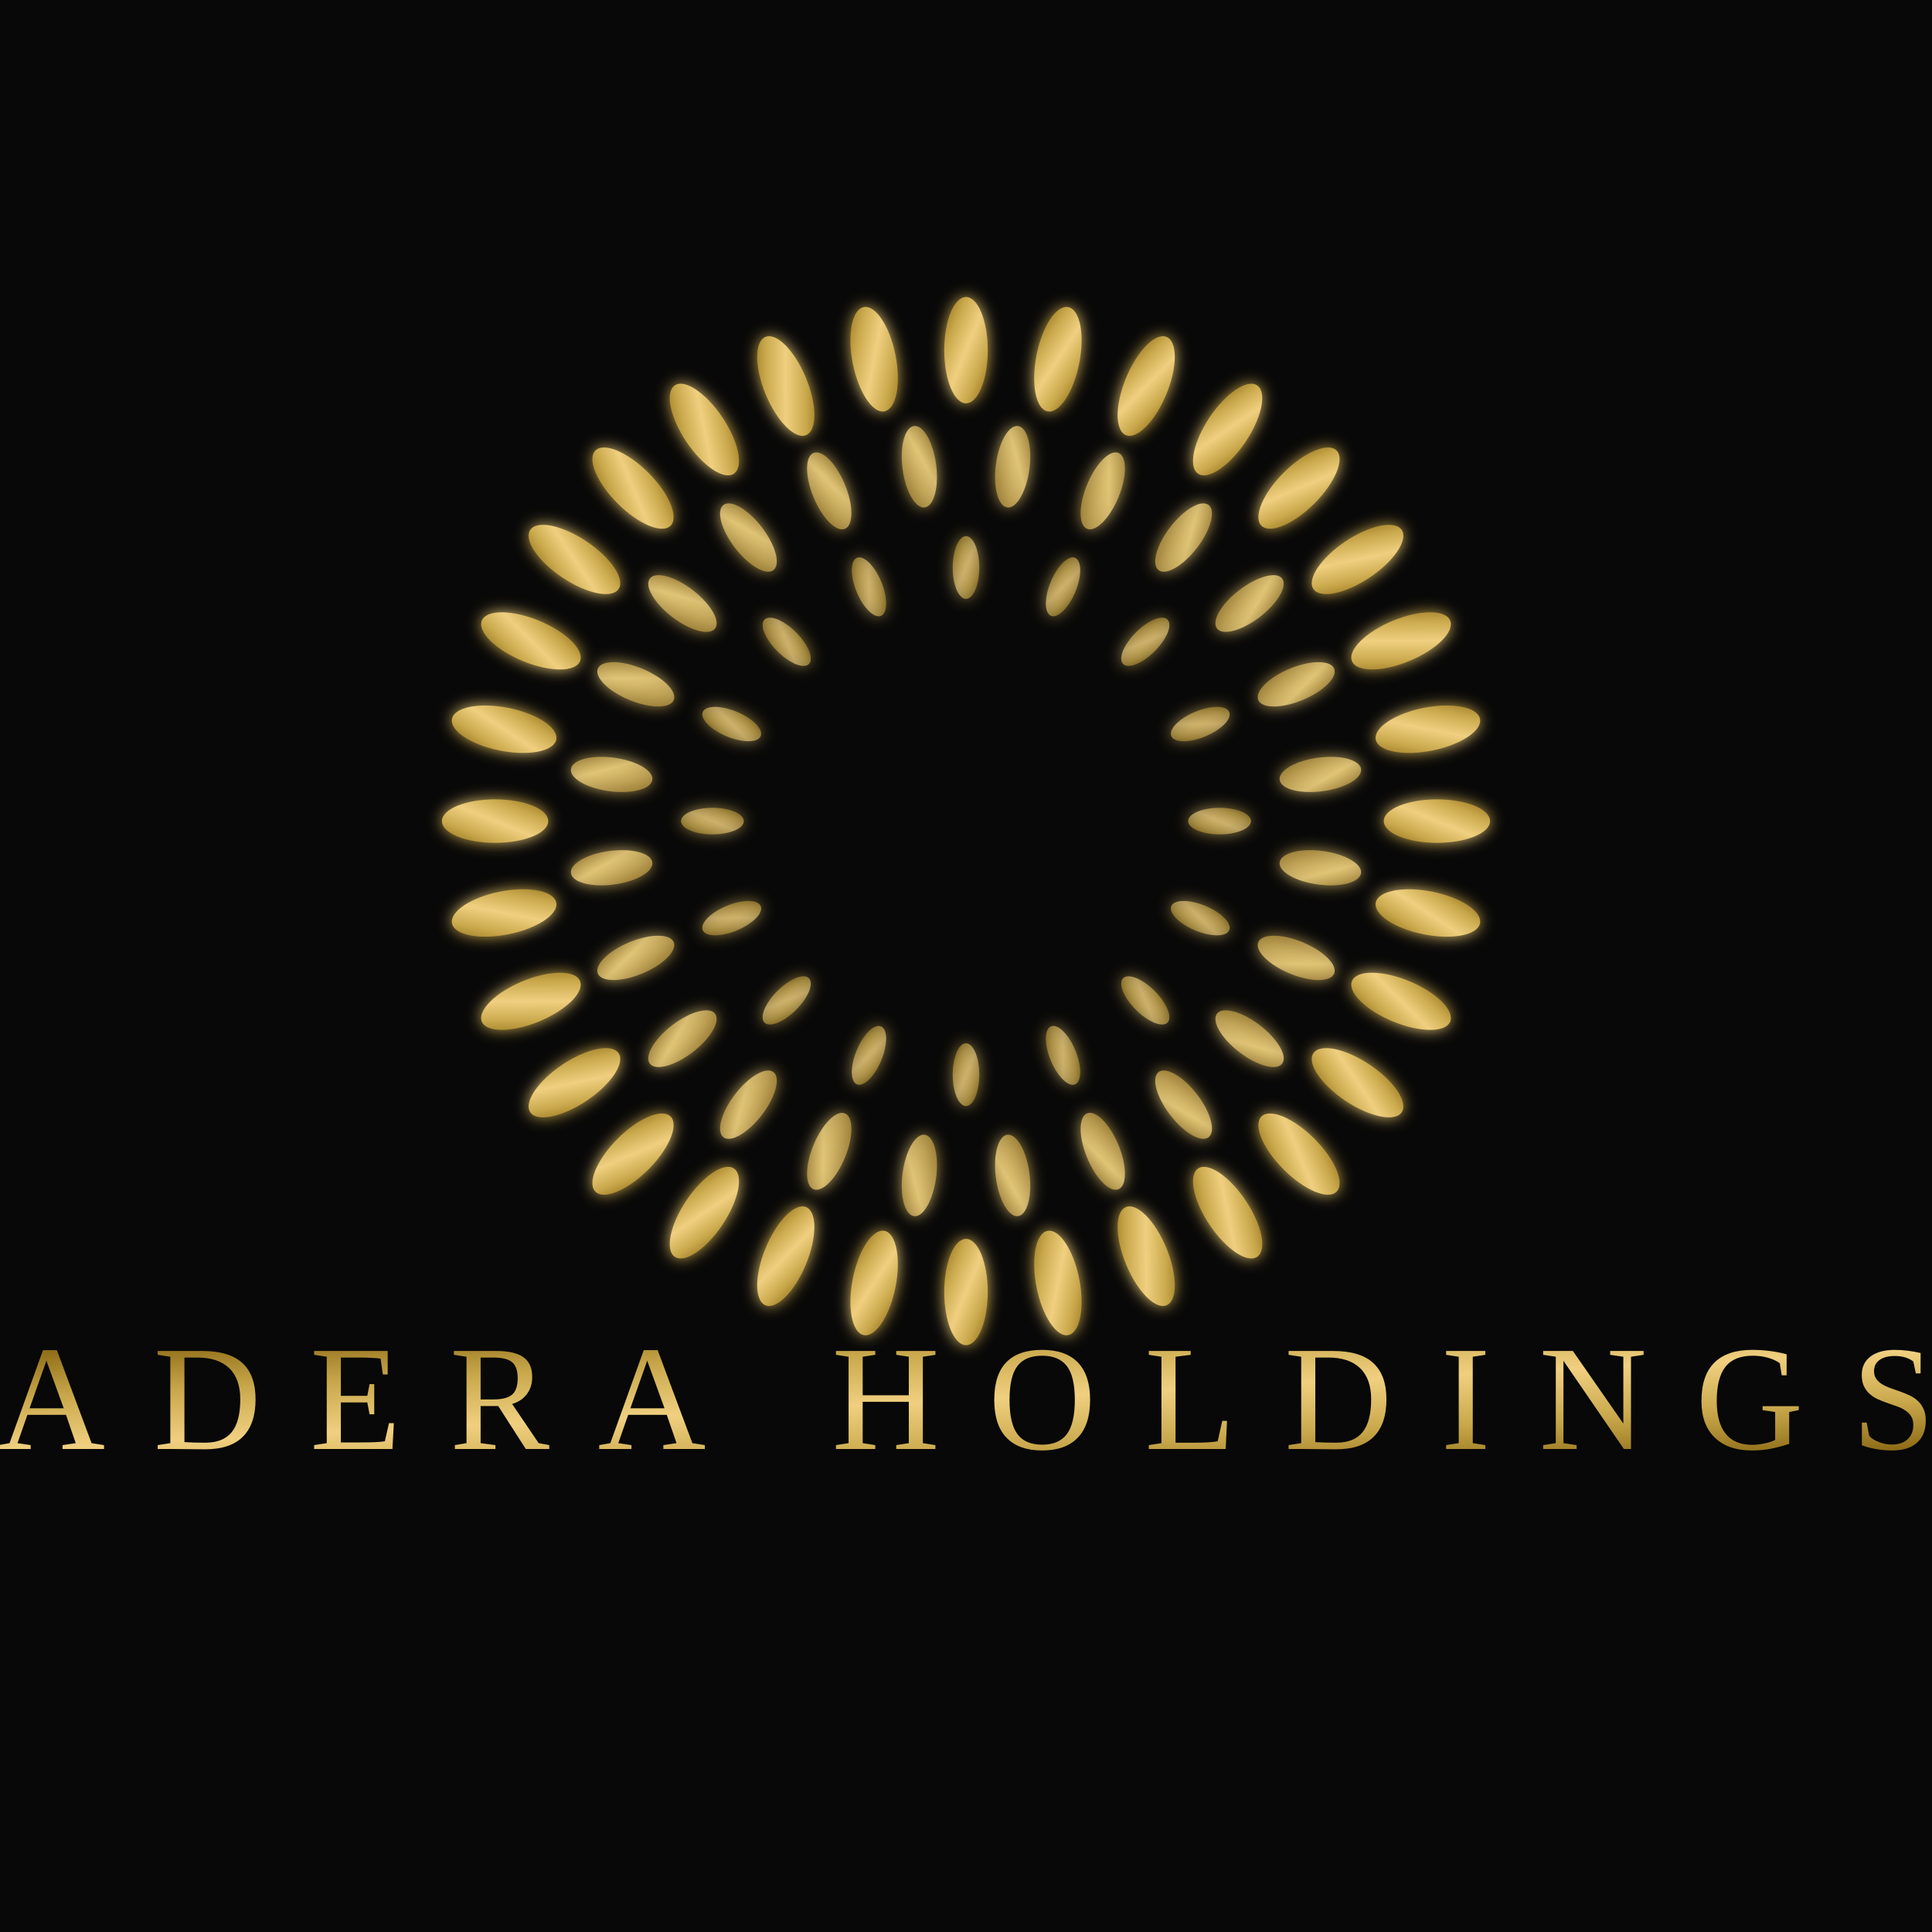
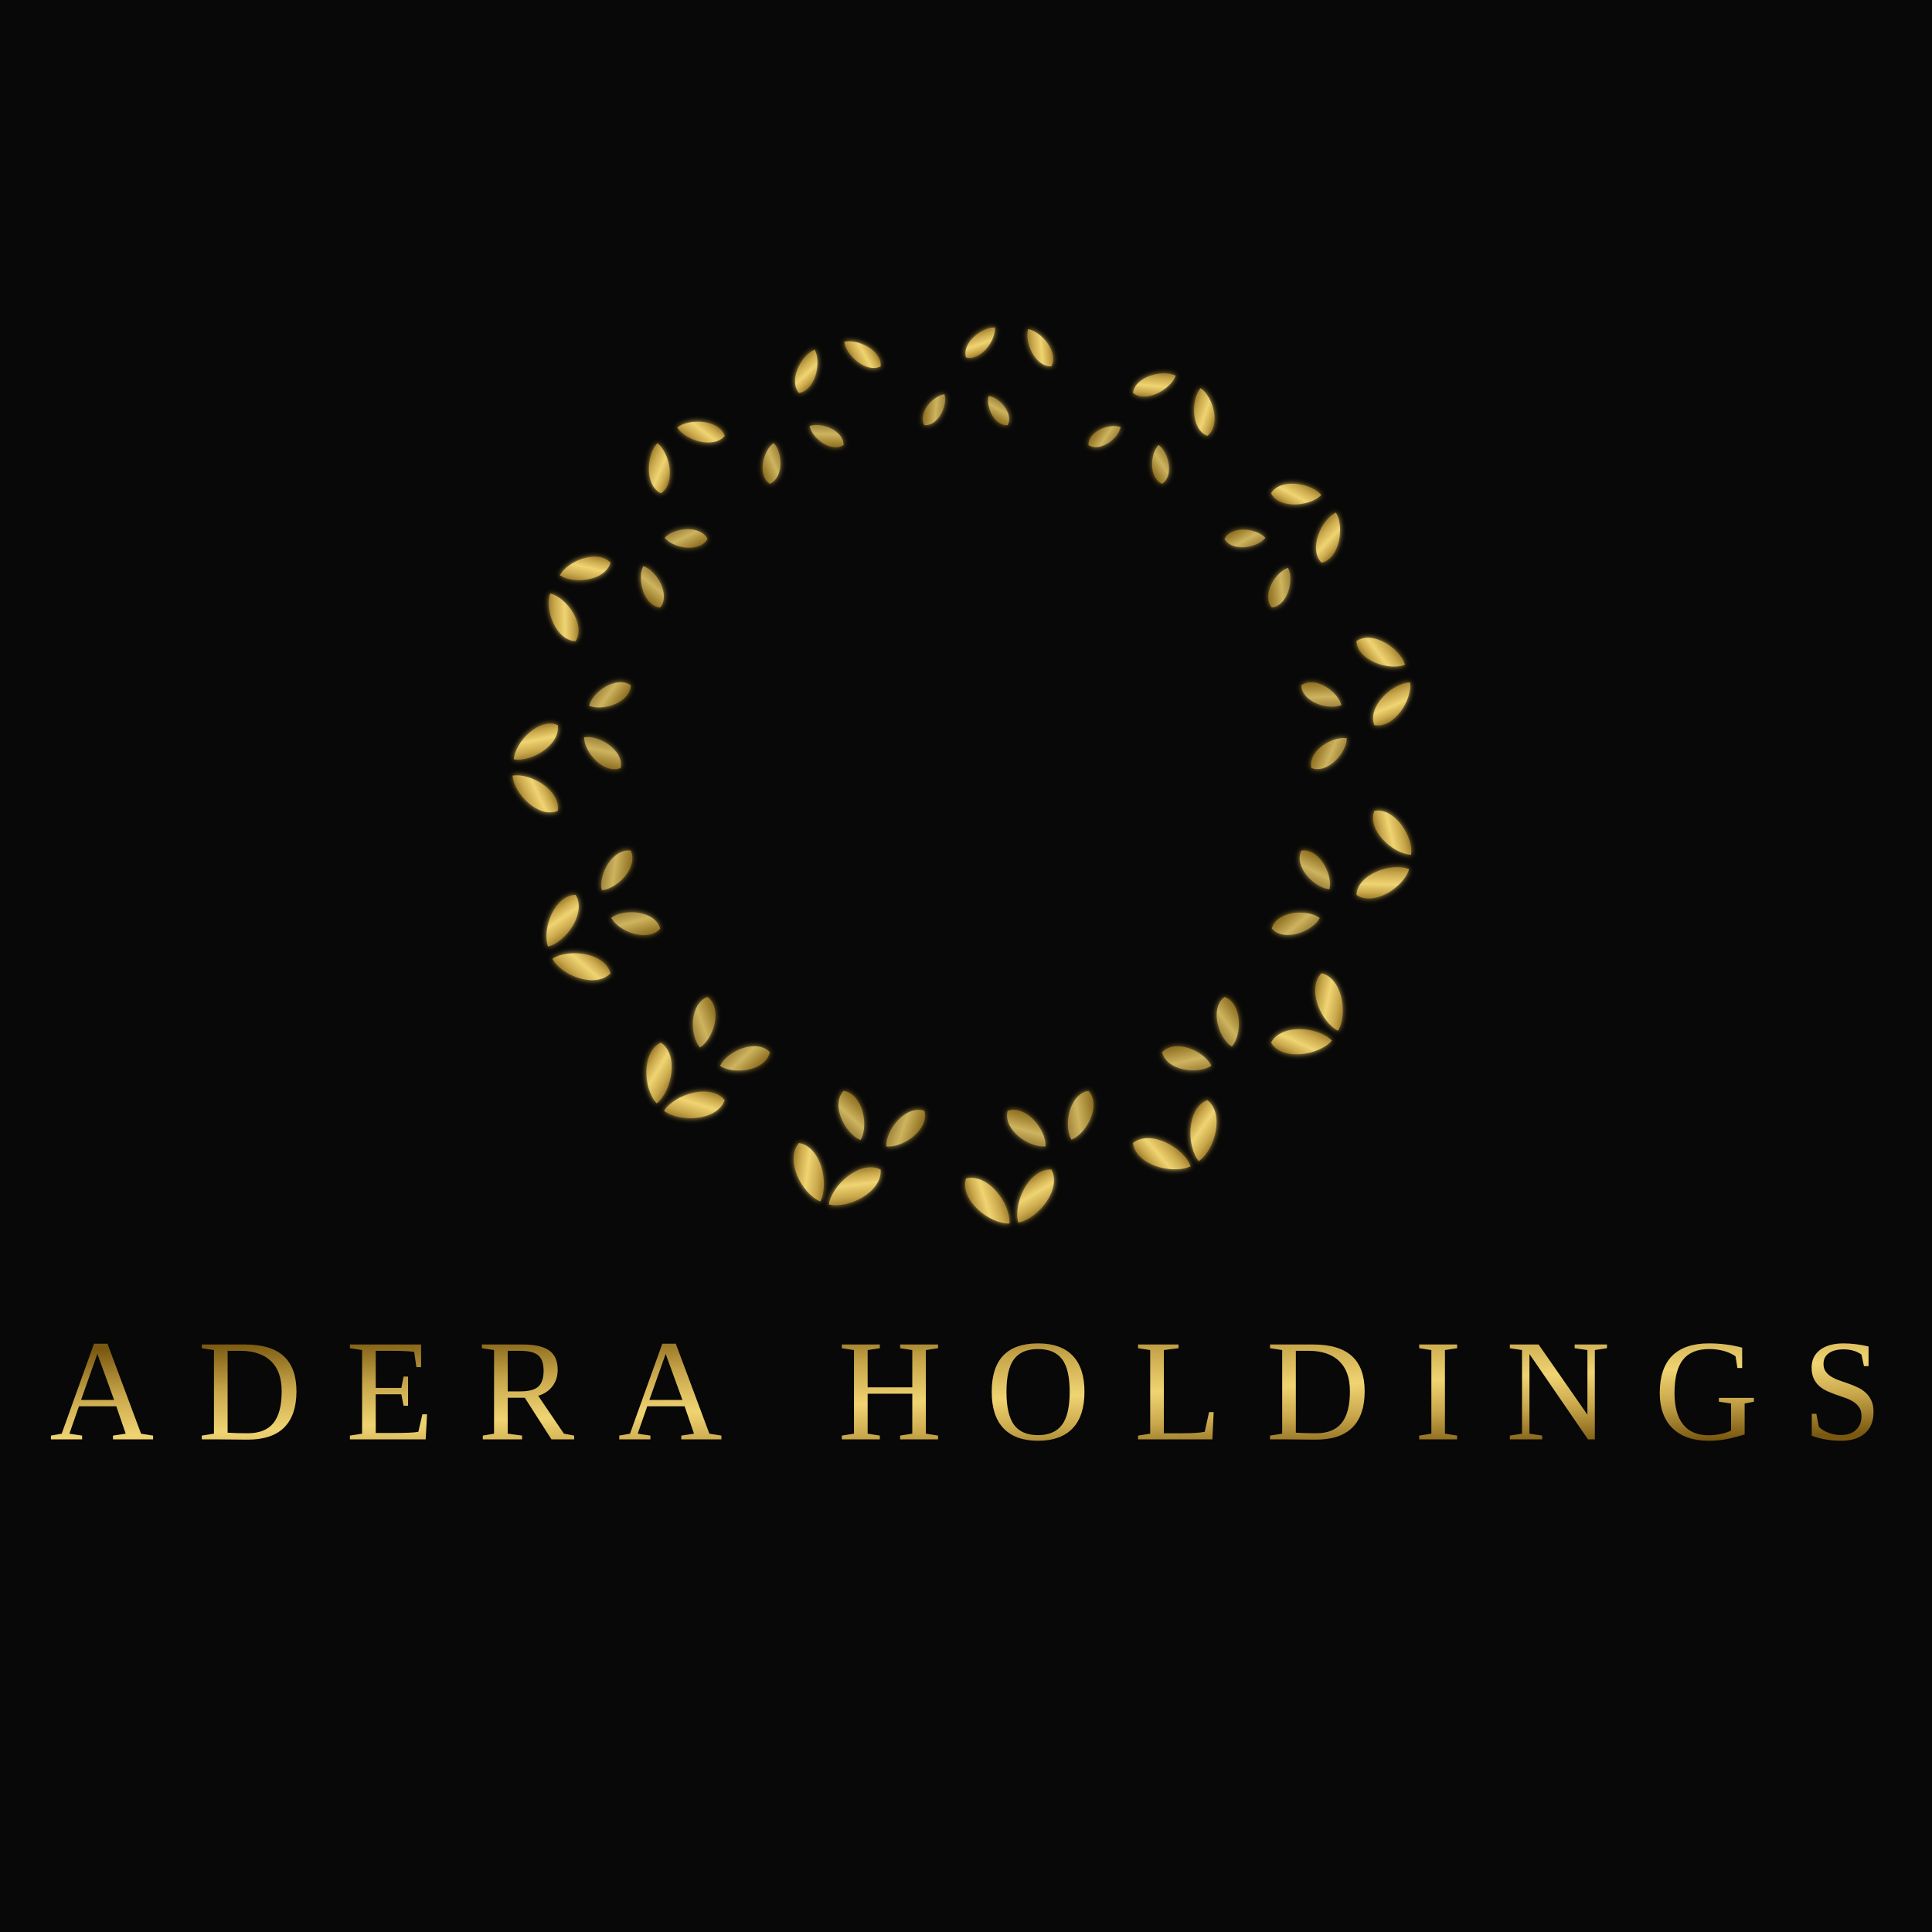
<svg xmlns="http://www.w3.org/2000/svg" viewBox="0 0 800 800" width="800" height="800">
  <defs>
-     <linearGradient id="gold1" x1="0%" y1="0%" x2="100%" y2="100%">
-       <stop offset="0%" stop-color="#8B6914" />
-       <stop offset="25%" stop-color="#C9A84C" />
-       <stop offset="50%" stop-color="#F0D080" />
+     <linearGradient id="g1" x1="10%" y1="0%" x2="90%" y2="100%">
+       <stop offset="0%" stop-color="#7A5810" />
+       <stop offset="30%" stop-color="#C9A84C" />
+       <stop offset="55%" stop-color="#F0D472" />
      <stop offset="75%" stop-color="#C9A84C" />
-       <stop offset="100%" stop-color="#8B6914" />
+       <stop offset="100%" stop-color="#7A5810" />
    </linearGradient>
-     <linearGradient id="gold2" x1="100%" y1="0%" x2="0%" y2="100%">
+     <linearGradient id="g2" x1="90%" y1="0%" x2="10%" y2="100%">
      <stop offset="0%" stop-color="#9A7A2E" />
-       <stop offset="40%" stop-color="#E8CB7A" />
-       <stop offset="100%" stop-color="#9A7A2E" />
+       <stop offset="45%" stop-color="#E8CB6A" />
+       <stop offset="100%" stop-color="#8B6610" />
    </linearGradient>
-     <filter id="glow" x="-20%" y="-20%" width="140%" height="140%">
-       <feGaussianBlur stdDeviation="3" result="blur" />
-       <feComposite in="SourceGraphic" in2="blur" operator="over" />
+     <filter id="soft" x="-10%" y="-10%" width="120%" height="120%">
+       <feGaussianBlur stdDeviation="1.2" result="b" />
+       <feComposite in="SourceGraphic" in2="b" operator="over" />
    </filter>
  </defs>
  <rect width="800" height="800" fill="#080808" />
-   <g transform="translate(400, 340)" filter="url(#glow)">
-     <g fill="url(#gold1)">
-       <ellipse cx="0" cy="-195" rx="9" ry="22" transform="rotate(0)" />
-       <ellipse cx="0" cy="-195" rx="9" ry="22" transform="rotate(11.25)" />
-       <ellipse cx="0" cy="-195" rx="9" ry="22" transform="rotate(22.5)" />
-       <ellipse cx="0" cy="-195" rx="9" ry="22" transform="rotate(33.75)" />
-       <ellipse cx="0" cy="-195" rx="9" ry="22" transform="rotate(45)" />
-       <ellipse cx="0" cy="-195" rx="9" ry="22" transform="rotate(56.25)" />
-       <ellipse cx="0" cy="-195" rx="9" ry="22" transform="rotate(67.5)" />
-       <ellipse cx="0" cy="-195" rx="9" ry="22" transform="rotate(78.75)" />
-       <ellipse cx="0" cy="-195" rx="9" ry="22" transform="rotate(90)" />
-       <ellipse cx="0" cy="-195" rx="9" ry="22" transform="rotate(101.25)" />
-       <ellipse cx="0" cy="-195" rx="9" ry="22" transform="rotate(112.5)" />
-       <ellipse cx="0" cy="-195" rx="9" ry="22" transform="rotate(123.75)" />
-       <ellipse cx="0" cy="-195" rx="9" ry="22" transform="rotate(135)" />
-       <ellipse cx="0" cy="-195" rx="9" ry="22" transform="rotate(146.25)" />
-       <ellipse cx="0" cy="-195" rx="9" ry="22" transform="rotate(157.5)" />
-       <ellipse cx="0" cy="-195" rx="9" ry="22" transform="rotate(168.75)" />
-       <ellipse cx="0" cy="-195" rx="9" ry="22" transform="rotate(180)" />
-       <ellipse cx="0" cy="-195" rx="9" ry="22" transform="rotate(191.25)" />
-       <ellipse cx="0" cy="-195" rx="9" ry="22" transform="rotate(202.5)" />
-       <ellipse cx="0" cy="-195" rx="9" ry="22" transform="rotate(213.75)" />
-       <ellipse cx="0" cy="-195" rx="9" ry="22" transform="rotate(225)" />
-       <ellipse cx="0" cy="-195" rx="9" ry="22" transform="rotate(236.25)" />
-       <ellipse cx="0" cy="-195" rx="9" ry="22" transform="rotate(247.5)" />
-       <ellipse cx="0" cy="-195" rx="9" ry="22" transform="rotate(258.75)" />
-       <ellipse cx="0" cy="-195" rx="9" ry="22" transform="rotate(270)" />
-       <ellipse cx="0" cy="-195" rx="9" ry="22" transform="rotate(281.25)" />
-       <ellipse cx="0" cy="-195" rx="9" ry="22" transform="rotate(292.5)" />
-       <ellipse cx="0" cy="-195" rx="9" ry="22" transform="rotate(303.75)" />
-       <ellipse cx="0" cy="-195" rx="9" ry="22" transform="rotate(315)" />
-       <ellipse cx="0" cy="-195" rx="9" ry="22" transform="rotate(326.25)" />
-       <ellipse cx="0" cy="-195" rx="9" ry="22" transform="rotate(337.5)" />
-       <ellipse cx="0" cy="-195" rx="9" ry="22" transform="rotate(348.75)" />
-     </g>
-     <g fill="url(#gold2)" opacity="0.85">
-       <ellipse cx="0" cy="-148" rx="7" ry="17" transform="rotate(7.5)" />
-       <ellipse cx="0" cy="-148" rx="7" ry="17" transform="rotate(22.5)" />
-       <ellipse cx="0" cy="-148" rx="7" ry="17" transform="rotate(37.5)" />
-       <ellipse cx="0" cy="-148" rx="7" ry="17" transform="rotate(52.5)" />
-       <ellipse cx="0" cy="-148" rx="7" ry="17" transform="rotate(67.5)" />
-       <ellipse cx="0" cy="-148" rx="7" ry="17" transform="rotate(82.5)" />
-       <ellipse cx="0" cy="-148" rx="7" ry="17" transform="rotate(97.5)" />
-       <ellipse cx="0" cy="-148" rx="7" ry="17" transform="rotate(112.5)" />
-       <ellipse cx="0" cy="-148" rx="7" ry="17" transform="rotate(127.5)" />
-       <ellipse cx="0" cy="-148" rx="7" ry="17" transform="rotate(142.5)" />
-       <ellipse cx="0" cy="-148" rx="7" ry="17" transform="rotate(157.5)" />
-       <ellipse cx="0" cy="-148" rx="7" ry="17" transform="rotate(172.5)" />
-       <ellipse cx="0" cy="-148" rx="7" ry="17" transform="rotate(187.5)" />
-       <ellipse cx="0" cy="-148" rx="7" ry="17" transform="rotate(202.5)" />
-       <ellipse cx="0" cy="-148" rx="7" ry="17" transform="rotate(217.5)" />
-       <ellipse cx="0" cy="-148" rx="7" ry="17" transform="rotate(232.5)" />
-       <ellipse cx="0" cy="-148" rx="7" ry="17" transform="rotate(247.5)" />
-       <ellipse cx="0" cy="-148" rx="7" ry="17" transform="rotate(262.5)" />
-       <ellipse cx="0" cy="-148" rx="7" ry="17" transform="rotate(277.5)" />
-       <ellipse cx="0" cy="-148" rx="7" ry="17" transform="rotate(292.5)" />
-       <ellipse cx="0" cy="-148" rx="7" ry="17" transform="rotate(307.5)" />
-       <ellipse cx="0" cy="-148" rx="7" ry="17" transform="rotate(322.5)" />
-       <ellipse cx="0" cy="-148" rx="7" ry="17" transform="rotate(337.5)" />
-       <ellipse cx="0" cy="-148" rx="7" ry="17" transform="rotate(352.5)" />
-     </g>
-     <g fill="url(#gold1)" opacity="0.65">
-       <ellipse cx="0" cy="-105" rx="5.5" ry="13" transform="rotate(0)" />
-       <ellipse cx="0" cy="-105" rx="5.5" ry="13" transform="rotate(22.5)" />
-       <ellipse cx="0" cy="-105" rx="5.5" ry="13" transform="rotate(45)" />
-       <ellipse cx="0" cy="-105" rx="5.5" ry="13" transform="rotate(67.5)" />
-       <ellipse cx="0" cy="-105" rx="5.5" ry="13" transform="rotate(90)" />
-       <ellipse cx="0" cy="-105" rx="5.5" ry="13" transform="rotate(112.5)" />
-       <ellipse cx="0" cy="-105" rx="5.5" ry="13" transform="rotate(135)" />
-       <ellipse cx="0" cy="-105" rx="5.5" ry="13" transform="rotate(157.5)" />
-       <ellipse cx="0" cy="-105" rx="5.5" ry="13" transform="rotate(180)" />
-       <ellipse cx="0" cy="-105" rx="5.5" ry="13" transform="rotate(202.5)" />
-       <ellipse cx="0" cy="-105" rx="5.5" ry="13" transform="rotate(225)" />
-       <ellipse cx="0" cy="-105" rx="5.5" ry="13" transform="rotate(247.5)" />
-       <ellipse cx="0" cy="-105" rx="5.5" ry="13" transform="rotate(270)" />
-       <ellipse cx="0" cy="-105" rx="5.5" ry="13" transform="rotate(292.5)" />
-       <ellipse cx="0" cy="-105" rx="5.5" ry="13" transform="rotate(315)" />
-       <ellipse cx="0" cy="-105" rx="5.5" ry="13" transform="rotate(337.5)" />
-     </g>
+   <g fill="url(#g1)" filter="url(#soft)">
+     <path d="M 0 0 C 5.4 -3.11 4.05 -13.478 0 -17.28 C -4.05 -13.478 -5.4 -3.11 0 0 Z" transform="translate(400.00,148.00) rotate(44.00)" />
+     <path d="M 0 0 C 5.682 -3.273 4.262 -14.183 0 -18.183 C -4.262 -14.183 -5.682 -3.273 0 0 Z" transform="translate(435.34,151.71) rotate(-32.00)" />
+     <path d="M 0 0 C 5.961 -3.434 4.471 -14.88 0 -19.076 C -4.471 -14.88 -5.961 -3.434 0 0 Z" transform="translate(469.15,162.70) rotate(68.00)" />
+     <path d="M 0 0 C 6.234 -3.591 4.676 -15.561 0 -19.95 C -4.676 -15.561 -6.234 -3.591 0 0 Z" transform="translate(499.92,180.47) rotate(-8.00)" />
+     <path d="M 0 0 C 6.498 -3.743 4.874 -16.219 0 -20.794 C -4.874 -16.219 -6.498 -3.743 0 0 Z" transform="translate(526.33,204.25) rotate(92.00)" />
+     <path d="M 0 0 C 6.75 -3.888 5.062 -16.848 0 -21.6 C -5.062 -16.848 -6.75 -3.888 0 0 Z" transform="translate(547.22,233.00) rotate(16.00)" />
+     <path d="M 0 0 C 6.987 -4.025 5.24 -17.44 0 -22.358 C -5.24 -17.44 -6.987 -4.025 0 0 Z" transform="translate(561.68,265.47) rotate(116.00)" />
+     <path d="M 0 0 C 7.207 -4.151 5.405 -17.988 0 -23.061 C -5.405 -17.988 -7.207 -4.151 0 0 Z" transform="translate(569.07,300.23) rotate(40.00)" />
+     <path d="M 0 0 C 7.406 -4.266 5.555 -18.487 0 -23.701 C -5.555 -18.487 -7.406 -4.266 0 0 Z" transform="translate(569.07,335.77) rotate(140.00)" />
+     <path d="M 0 0 C 7.584 -4.369 5.688 -18.931 0 -24.27 C -5.688 -18.931 -7.584 -4.369 0 0 Z" transform="translate(561.68,370.53) rotate(64.00)" />
+     <path d="M 0 0 C 7.738 -4.457 5.804 -19.315 0 -24.762 C -5.804 -19.315 -7.738 -4.457 0 0 Z" transform="translate(547.22,403.00) rotate(164.00)" />
+     <path d="M 0 0 C 7.867 -4.531 5.9 -19.635 0 -25.173 C -5.9 -19.635 -7.867 -4.531 0 0 Z" transform="translate(526.33,431.75) rotate(88.00)" />
+     <path d="M 0 0 C 7.968 -4.589 5.976 -19.888 0 -25.497 C -5.976 -19.888 -7.968 -4.589 0 0 Z" transform="translate(499.92,455.53) rotate(188.00)" />
+     <path d="M 0 0 C 8.041 -4.632 6.031 -20.07 0 -25.731 C -6.031 -20.07 -8.041 -4.632 0 0 Z" transform="translate(469.15,473.30) rotate(112.00)" />
+     <path d="M 0 0 C 8.085 -4.657 6.064 -20.181 0 -25.873 C -6.064 -20.181 -8.085 -4.657 0 0 Z" transform="translate(435.34,484.29) rotate(212.00)" />
+     <path d="M 0 0 C 8.1 -4.666 6.075 -20.218 0 -25.92 C -6.075 -20.218 -8.1 -4.666 0 0 Z" transform="translate(400.00,488.00) rotate(136.00)" />
+     <path d="M 0 0 C 8.085 -4.657 6.064 -20.181 0 -25.873 C -6.064 -20.181 -8.085 -4.657 0 0 Z" transform="translate(364.66,484.29) rotate(236.00)" />
+     <path d="M 0 0 C 8.041 -4.632 6.031 -20.07 0 -25.731 C -6.031 -20.07 -8.041 -4.632 0 0 Z" transform="translate(330.85,473.30) rotate(160.00)" />
+     <path d="M 0 0 C 7.968 -4.589 5.976 -19.888 0 -25.497 C -5.976 -19.888 -7.968 -4.589 0 0 Z" transform="translate(300.08,455.53) rotate(260.00)" />
+     <path d="M 0 0 C 7.867 -4.531 5.9 -19.635 0 -25.173 C -5.9 -19.635 -7.867 -4.531 0 0 Z" transform="translate(273.67,431.75) rotate(184.00)" />
+     <path d="M 0 0 C 7.738 -4.457 5.804 -19.315 0 -24.762 C -5.804 -19.315 -7.738 -4.457 0 0 Z" transform="translate(252.78,403.00) rotate(284.00)" />
+     <path d="M 0 0 C 7.584 -4.369 5.688 -18.931 0 -24.27 C -5.688 -18.931 -7.584 -4.369 0 0 Z" transform="translate(238.32,370.53) rotate(208.00)" />
+     <path d="M 0 0 C 7.406 -4.266 5.555 -18.487 0 -23.701 C -5.555 -18.487 -7.406 -4.266 0 0 Z" transform="translate(230.93,335.77) rotate(308.00)" />
+     <path d="M 0 0 C 7.207 -4.151 5.405 -17.988 0 -23.061 C -5.405 -17.988 -7.207 -4.151 0 0 Z" transform="translate(230.93,300.23) rotate(232.00)" />
+     <path d="M 0 0 C 6.987 -4.025 5.24 -17.44 0 -22.358 C -5.24 -17.44 -6.987 -4.025 0 0 Z" transform="translate(238.32,265.47) rotate(332.00)" />
+     <path d="M 0 0 C 6.75 -3.888 5.062 -16.848 0 -21.6 C -5.062 -16.848 -6.75 -3.888 0 0 Z" transform="translate(252.78,233.00) rotate(256.00)" />
+     <path d="M 0 0 C 6.498 -3.743 4.874 -16.219 0 -20.794 C -4.874 -16.219 -6.498 -3.743 0 0 Z" transform="translate(273.67,204.25) rotate(356.00)" />
+     <path d="M 0 0 C 6.234 -3.591 4.676 -15.561 0 -19.95 C -4.676 -15.561 -6.234 -3.591 0 0 Z" transform="translate(300.08,180.47) rotate(280.00)" />
+     <path d="M 0 0 C 5.961 -3.434 4.471 -14.88 0 -19.076 C -4.471 -14.88 -5.961 -3.434 0 0 Z" transform="translate(330.85,162.70) rotate(380.00)" />
+     <path d="M 0 0 C 5.682 -3.273 4.262 -14.183 0 -18.183 C -4.262 -14.183 -5.682 -3.273 0 0 Z" transform="translate(364.66,151.71) rotate(304.00)" />
  </g>
-   <text x="400" y="600" text-anchor="middle" font-family="Georgia, 'Times New Roman', serif" font-size="62" font-weight="400" letter-spacing="20" fill="url(#gold1)">ADERA HOLDINGS</text>
-   <line x1="160" y1="630" x2="640" y2="630" stroke="url(#gold2)" stroke-width="1" opacity="0.5" />
+   <g fill="url(#g2)" opacity="0.88" filter="url(#soft)">
+     <path d="M 0 0 C 4.68 -2.592 3.51 -11.232 0 -14.4 C -3.51 -11.232 -4.68 -2.592 0 0 Z" transform="translate(417.24,176.04) rotate(-33.08)" />
+     <path d="M 0 0 C 4.962 -2.748 3.722 -11.909 0 -15.268 C -3.722 -11.909 -4.962 -2.748 0 0 Z" transform="translate(450.71,184.29) rotate(60.77)" />
+     <path d="M 0 0 C 5.24 -2.902 3.93 -12.576 0 -16.123 C -3.93 -12.576 -5.24 -2.902 0 0 Z" transform="translate(481.23,200.31) rotate(-5.38)" />
+     <path d="M 0 0 C 5.51 -3.052 4.132 -13.223 0 -16.953 C -4.132 -13.223 -5.51 -3.052 0 0 Z" transform="translate(507.04,223.17) rotate(88.46)" />
+     <path d="M 0 0 C 5.767 -3.194 4.326 -13.842 0 -17.746 C -4.326 -13.842 -5.767 -3.194 0 0 Z" transform="translate(526.62,251.54) rotate(22.31)" />
+     <path d="M 0 0 C 6.009 -3.328 4.507 -14.422 0 -18.49 C -4.507 -14.422 -6.009 -3.328 0 0 Z" transform="translate(538.84,283.78) rotate(116.15)" />
+     <path d="M 0 0 C 6.232 -3.451 4.674 -14.956 0 -19.174 C -4.674 -14.956 -6.232 -3.451 0 0 Z" transform="translate(543.00,318.00) rotate(50.00)" />
+     <path d="M 0 0 C 6.432 -3.562 4.824 -15.436 0 -19.789 C -4.824 -15.436 -6.432 -3.562 0 0 Z" transform="translate(538.84,352.22) rotate(143.85)" />
+     <path d="M 0 0 C 6.606 -3.659 4.954 -15.854 0 -20.325 C -4.954 -15.854 -6.606 -3.659 0 0 Z" transform="translate(526.62,384.46) rotate(77.69)" />
+     <path d="M 0 0 C 6.752 -3.74 5.064 -16.205 0 -20.775 C -5.064 -16.205 -6.752 -3.74 0 0 Z" transform="translate(507.04,412.83) rotate(171.54)" />
+     <path d="M 0 0 C 6.868 -3.804 5.151 -16.483 0 -21.132 C -5.151 -16.483 -6.868 -3.804 0 0 Z" transform="translate(481.23,435.69) rotate(105.38)" />
+     <path d="M 0 0 C 6.952 -3.85 5.214 -16.685 0 -21.391 C -5.214 -16.685 -6.952 -3.85 0 0 Z" transform="translate(450.71,451.71) rotate(199.23)" />
+     <path d="M 0 0 C 7.003 -3.879 5.252 -16.807 0 -21.548 C -5.252 -16.807 -7.003 -3.879 0 0 Z" transform="translate(417.24,459.96) rotate(133.08)" />
+     <path d="M 0 0 C 7.02 -3.888 5.265 -16.848 0 -21.6 C -5.265 -16.848 -7.02 -3.888 0 0 Z" transform="translate(382.76,459.96) rotate(226.92)" />
+     <path d="M 0 0 C 7.003 -3.879 5.252 -16.807 0 -21.548 C -5.252 -16.807 -7.003 -3.879 0 0 Z" transform="translate(349.29,451.71) rotate(160.77)" />
+     <path d="M 0 0 C 6.952 -3.85 5.214 -16.685 0 -21.391 C -5.214 -16.685 -6.952 -3.85 0 0 Z" transform="translate(318.77,435.69) rotate(254.62)" />
+     <path d="M 0 0 C 6.868 -3.804 5.151 -16.483 0 -21.132 C -5.151 -16.483 -6.868 -3.804 0 0 Z" transform="translate(292.96,412.83) rotate(188.46)" />
+     <path d="M 0 0 C 6.752 -3.74 5.064 -16.205 0 -20.775 C -5.064 -16.205 -6.752 -3.74 0 0 Z" transform="translate(273.38,384.46) rotate(282.31)" />
+     <path d="M 0 0 C 6.606 -3.659 4.954 -15.854 0 -20.325 C -4.954 -15.854 -6.606 -3.659 0 0 Z" transform="translate(261.16,352.22) rotate(216.15)" />
+     <path d="M 0 0 C 6.432 -3.562 4.824 -15.436 0 -19.789 C -4.824 -15.436 -6.432 -3.562 0 0 Z" transform="translate(257.00,318.00) rotate(310.00)" />
+     <path d="M 0 0 C 6.232 -3.451 4.674 -14.956 0 -19.174 C -4.674 -14.956 -6.232 -3.451 0 0 Z" transform="translate(261.16,283.78) rotate(243.85)" />
+     <path d="M 0 0 C 6.009 -3.328 4.507 -14.422 0 -18.49 C -4.507 -14.422 -6.009 -3.328 0 0 Z" transform="translate(273.38,251.54) rotate(337.69)" />
+     <path d="M 0 0 C 5.767 -3.194 4.326 -13.842 0 -17.746 C -4.326 -13.842 -5.767 -3.194 0 0 Z" transform="translate(292.96,223.17) rotate(271.54)" />
+     <path d="M 0 0 C 5.51 -3.052 4.132 -13.223 0 -16.953 C -4.132 -13.223 -5.51 -3.052 0 0 Z" transform="translate(318.77,200.31) rotate(365.38)" />
+     <path d="M 0 0 C 5.24 -2.902 3.93 -12.576 0 -16.123 C -3.93 -12.576 -5.24 -2.902 0 0 Z" transform="translate(349.29,184.29) rotate(299.23)" />
+     <path d="M 0 0 C 4.962 -2.748 3.722 -11.909 0 -15.268 C -3.722 -11.909 -4.962 -2.748 0 0 Z" transform="translate(382.76,176.04) rotate(393.08)" />
+   </g>
+   <text x="400" y="596" text-anchor="middle" font-family="Georgia, 'Times New Roman', serif" font-size="60" font-weight="400" letter-spacing="18" fill="url(#g1)">ADERA HOLDINGS</text>
+   <line x1="168" y1="624" x2="632" y2="624" stroke="url(#g2)" stroke-width="0.8" opacity="0.45" />
</svg>
